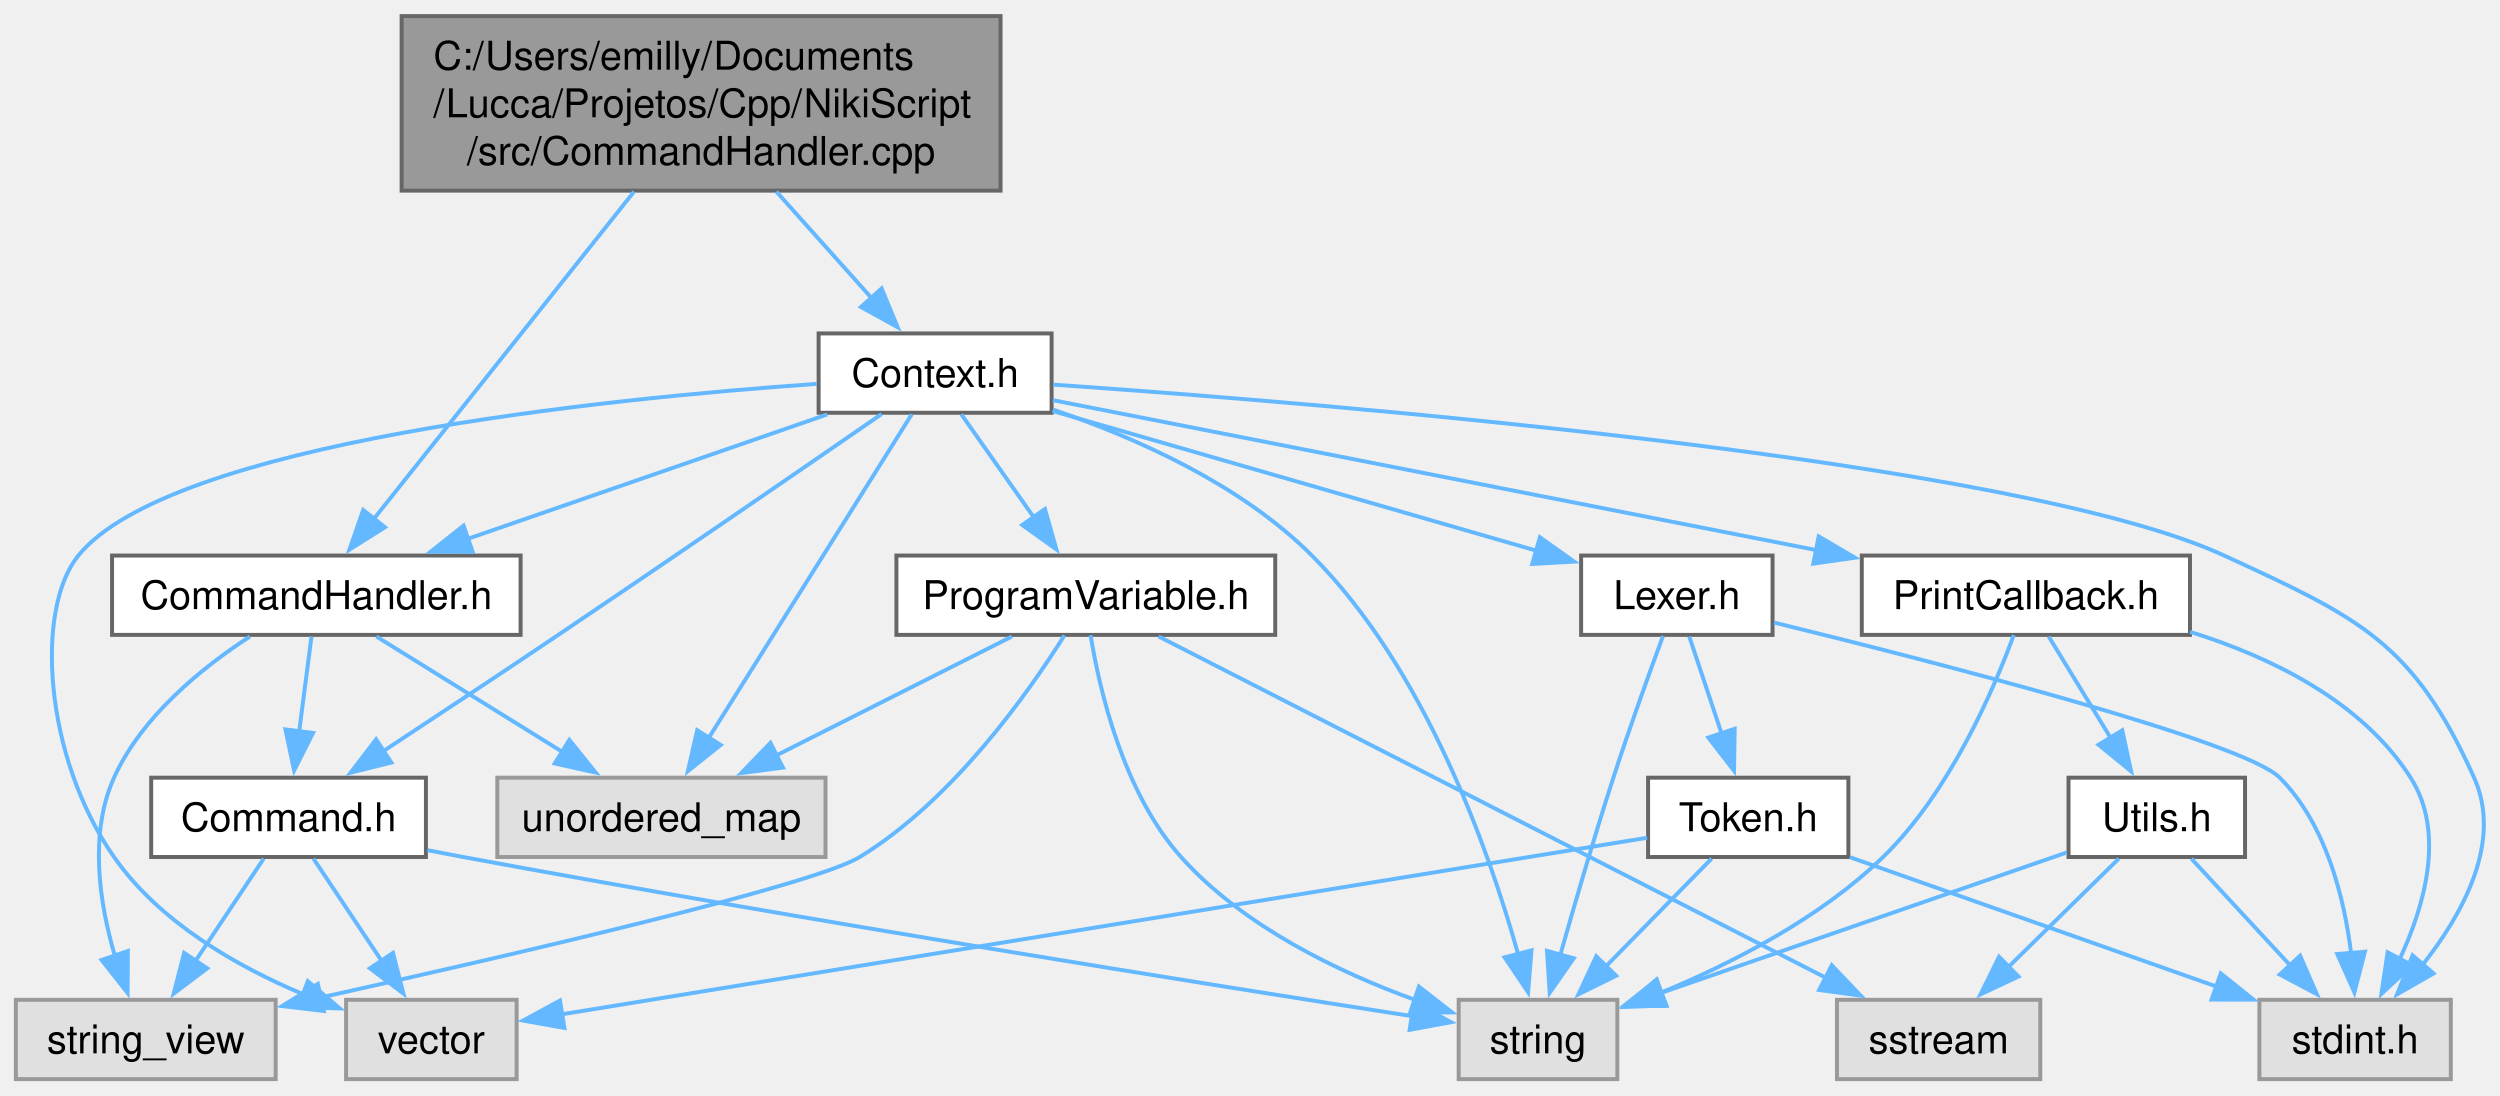
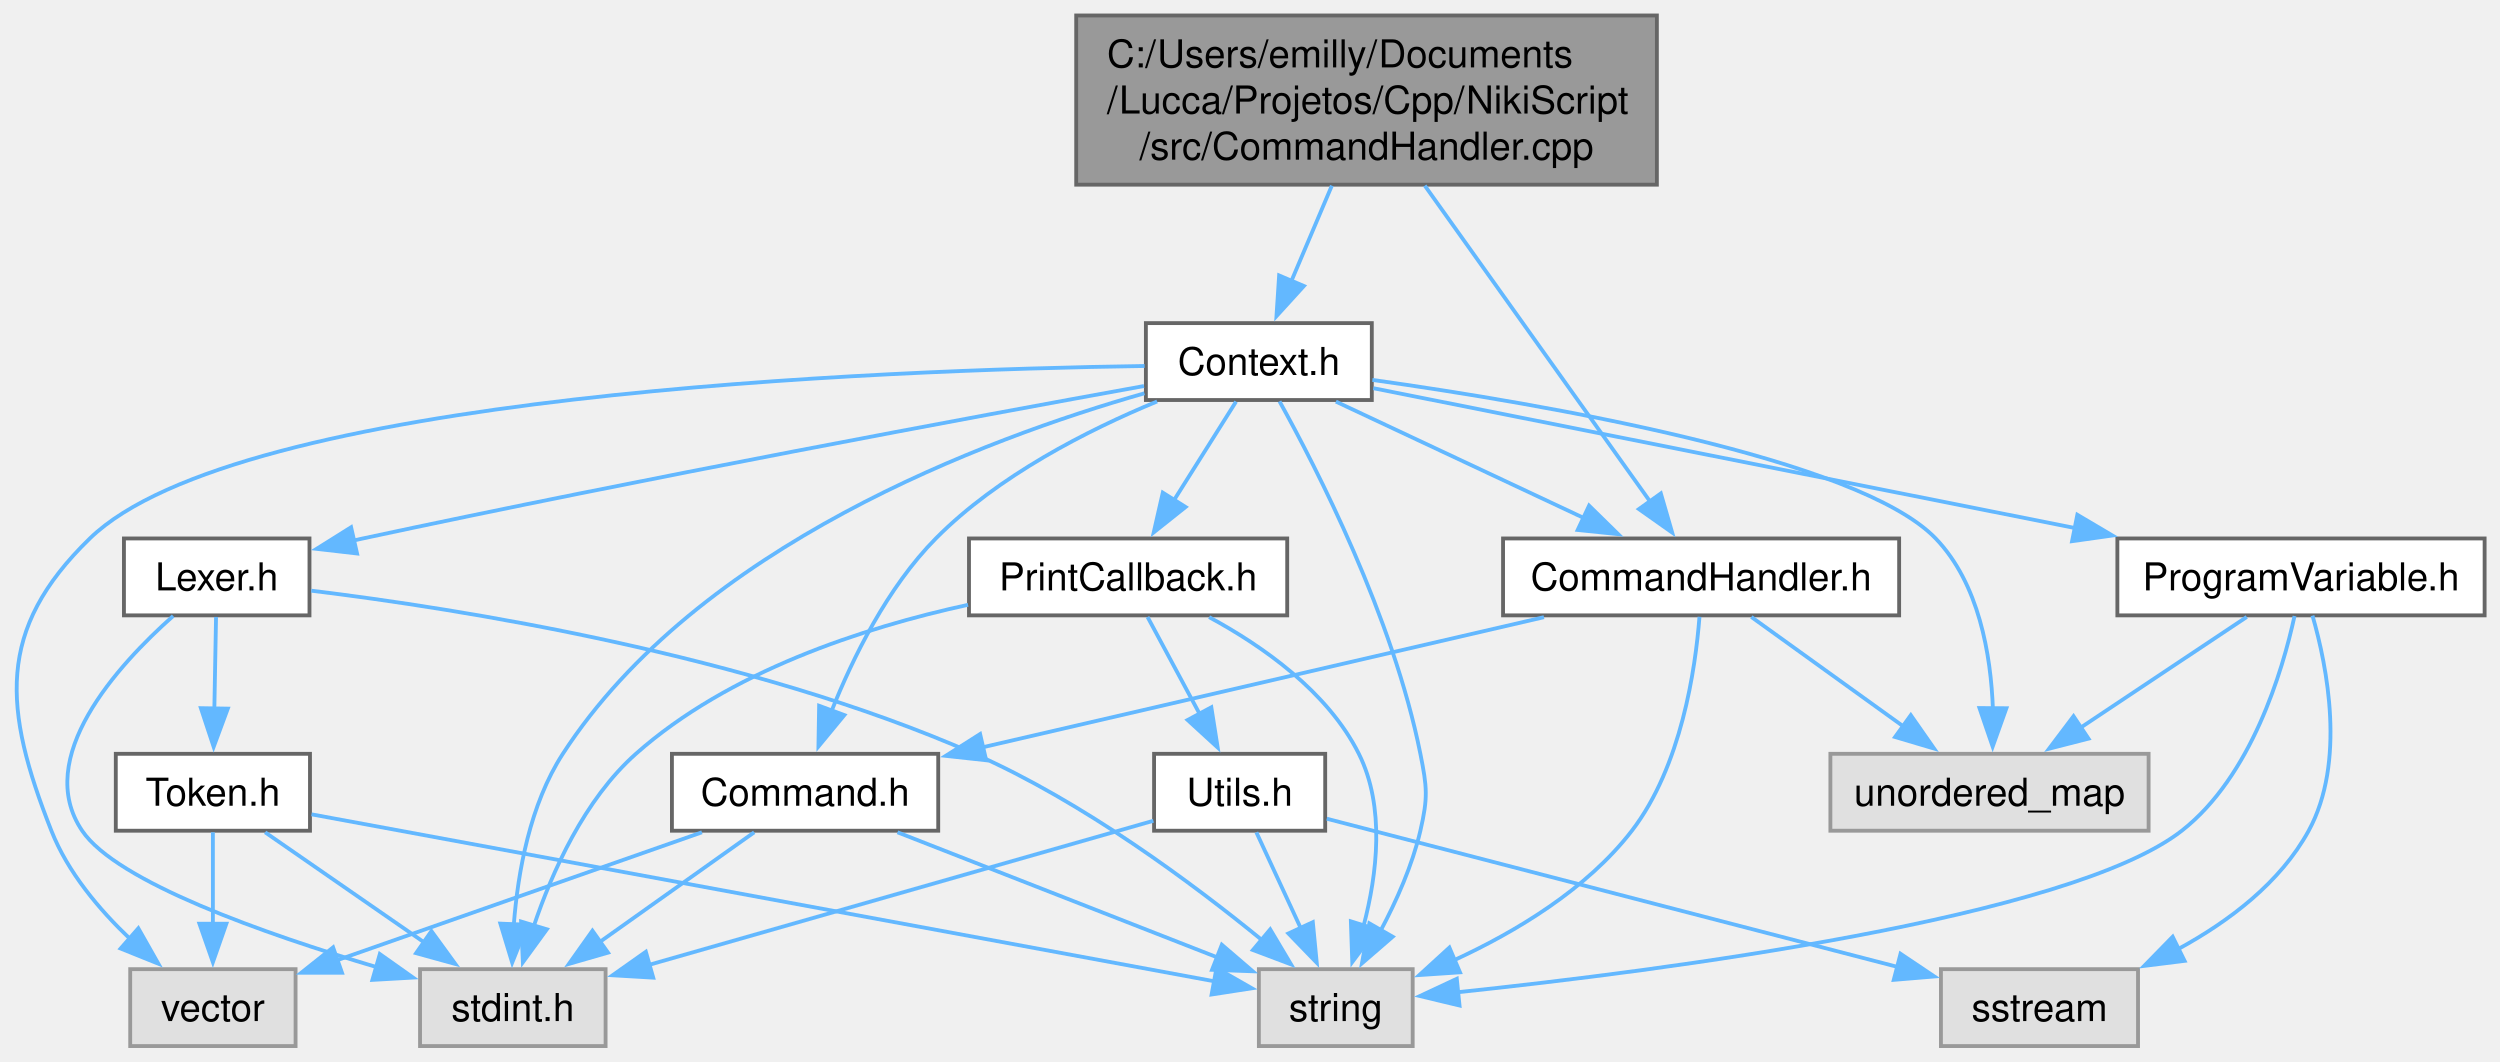
- <svg xmlns="http://www.w3.org/2000/svg" xmlns:xlink="http://www.w3.org/1999/xlink" width="630pt" height="276pt" viewBox="0.00 0.00 630.28 276.00">
+ <svg xmlns="http://www.w3.org/2000/svg" xmlns:xlink="http://www.w3.org/1999/xlink" width="650pt" height="276pt" viewBox="0.00 0.00 650.11 276.00">
  <g id="graph0" class="graph" transform="scale(1 1) rotate(0) translate(4 272)">
    <g id="Node000001" class="node">
      <g id="a_Node000001">
        <a xlink:title=" ">
-           <polygon fill="#999999" stroke="#666666" points="248.25,-268 97.25,-268 97.25,-224 248.25,-224 248.25,-268" />
-           <text text-anchor="start" x="105.25" y="-254.5" font-family="Helvetica,sans-Serif" font-size="10.00">C:/Users/emilly/Documents</text>
-           <text text-anchor="start" x="105.25" y="-242.5" font-family="Helvetica,sans-Serif" font-size="10.00">/Lucca/Projetos/Cpp/NikiScript</text>
-           <text text-anchor="middle" x="172.75" y="-230.5" font-family="Helvetica,sans-Serif" font-size="10.00">/src/CommandHandler.cpp</text>
+           <polygon fill="#999999" stroke="#666666" points="426.86,-268 275.86,-268 275.86,-224 426.86,-224 426.86,-268" />
+           <text text-anchor="start" x="283.86" y="-254.5" font-family="Helvetica,sans-Serif" font-size="10.00">C:/Users/emilly/Documents</text>
+           <text text-anchor="start" x="283.86" y="-242.5" font-family="Helvetica,sans-Serif" font-size="10.00">/Lucca/Projetos/Cpp/NikiScript</text>
+           <text text-anchor="middle" x="351.36" y="-230.5" font-family="Helvetica,sans-Serif" font-size="10.00">/src/CommandHandler.cpp</text>
        </a>
      </g>
    </g>
    <g id="Node000002" class="node">
      <g id="a_Node000002">
        <a xlink:href="_command_handler_8h.html" target="_top" xlink:title=" ">
-           <polygon fill="white" stroke="#666666" points="127.25,-132 24.25,-132 24.25,-112 127.25,-112 127.25,-132" />
-           <text text-anchor="middle" x="75.75" y="-118.5" font-family="Helvetica,sans-Serif" font-size="10.00">CommandHandler.h</text>
+           <polygon fill="white" stroke="#666666" points="489.86,-132 386.86,-132 386.86,-112 489.86,-112 489.86,-132" />
+           <text text-anchor="middle" x="438.36" y="-118.5" font-family="Helvetica,sans-Serif" font-size="10.00">CommandHandler.h</text>
        </a>
      </g>
    </g>
    <g id="edge1_Node000001_Node000002" class="edge">
      <g id="a_edge1_Node000001_Node000002">
        <a xlink:title=" ">
-           <path fill="none" stroke="#63b8ff" d="M155.85,-223.75C137.31,-200.42 107.84,-163.36 90.29,-141.29" />
-           <polygon fill="#63b8ff" stroke="#63b8ff" points="93.05,-139.14 84.09,-133.49 87.57,-143.49 93.05,-139.14" />
+           <path fill="none" stroke="#63b8ff" d="M366.51,-223.75C383.07,-200.53 409.33,-163.7 425.1,-141.59" />
+           <polygon fill="#63b8ff" stroke="#63b8ff" points="427.89,-143.71 430.84,-133.53 422.19,-139.64 427.89,-143.71" />
        </a>
      </g>
    </g>
    <g id="Node000008" class="node">
      <g id="a_Node000008">
        <a xlink:href="_context_8h.html" target="_top" xlink:title=" ">
-           <polygon fill="white" stroke="#666666" points="261.12,-188 202.38,-188 202.38,-168 261.12,-168 261.12,-188" />
-           <text text-anchor="middle" x="231.75" y="-174.5" font-family="Helvetica,sans-Serif" font-size="10.00">Context.h</text>
+           <polygon fill="white" stroke="#666666" points="352.73,-188 293.98,-188 293.98,-168 352.73,-168 352.73,-188" />
+           <text text-anchor="middle" x="323.36" y="-174.5" font-family="Helvetica,sans-Serif" font-size="10.00">Context.h</text>
        </a>
      </g>
    </g>
    <g id="edge8_Node000001_Node000008" class="edge">
      <g id="a_edge8_Node000001_Node000008">
        <a xlink:title=" ">
-           <path fill="none" stroke="#63b8ff" d="M191.74,-223.75C199.48,-215.1 208.32,-205.21 215.72,-196.93" />
-           <polygon fill="#63b8ff" stroke="#63b8ff" points="218.27,-199.34 222.32,-189.55 213.05,-194.67 218.27,-199.34" />
+           <path fill="none" stroke="#63b8ff" d="M342.34,-223.75C338.95,-215.75 335.1,-206.69 331.77,-198.83" />
+           <polygon fill="#63b8ff" stroke="#63b8ff" points="335.07,-197.65 327.94,-189.81 328.63,-200.39 335.07,-197.65" />
        </a>
      </g>
    </g>
    <g id="Node000003" class="node">
      <g id="a_Node000003">
        <a xlink:title=" ">
-           <polygon fill="#e0e0e0" stroke="#999999" points="204.12,-76 121.38,-76 121.38,-56 204.12,-56 204.12,-76" />
-           <text text-anchor="middle" x="162.75" y="-62.5" font-family="Helvetica,sans-Serif" font-size="10.00">unordered_map</text>
+           <polygon fill="#e0e0e0" stroke="#999999" points="554.73,-76 471.98,-76 471.98,-56 554.73,-56 554.73,-76" />
+           <text text-anchor="middle" x="513.36" y="-62.5" font-family="Helvetica,sans-Serif" font-size="10.00">unordered_map</text>
        </a>
      </g>
    </g>
    <g id="edge2_Node000002_Node000003" class="edge">
      <g id="a_edge2_Node000002_Node000003">
        <a xlink:title=" ">
-           <path fill="none" stroke="#63b8ff" d="M90.9,-111.59C103.8,-103.59 122.58,-91.93 137.71,-82.54" />
-           <polygon fill="#63b8ff" stroke="#63b8ff" points="139.54,-85.53 146.19,-77.28 135.85,-79.58 139.54,-85.53" />
+           <path fill="none" stroke="#63b8ff" d="M451.42,-111.59C462.32,-103.74 478.11,-92.38 491.01,-83.09" />
+           <polygon fill="#63b8ff" stroke="#63b8ff" points="492.89,-86.05 498.96,-77.36 488.8,-80.37 492.89,-86.05" />
        </a>
      </g>
    </g>
    <g id="Node000004" class="node">
      <g id="a_Node000004">
        <a xlink:title=" ">
-           <polygon fill="#e0e0e0" stroke="#999999" points="65.5,-20 0,-20 0,0 65.5,0 65.5,-20" />
-           <text text-anchor="middle" x="32.75" y="-6.5" font-family="Helvetica,sans-Serif" font-size="10.00">string_view</text>
+           <polygon fill="#e0e0e0" stroke="#999999" points="363.36,-20 323.36,-20 323.36,0 363.36,0 363.36,-20" />
+           <text text-anchor="middle" x="343.36" y="-6.5" font-family="Helvetica,sans-Serif" font-size="10.00">string</text>
        </a>
      </g>
    </g>
    <g id="edge3_Node000002_Node000004" class="edge">
      <g id="a_edge3_Node000002_Node000004">
        <a xlink:title=" ">
-           <path fill="none" stroke="#63b8ff" d="M59.02,-111.6C47.01,-103.8 31.74,-91.5 24.75,-76 18.38,-61.88 21.06,-44.37 24.96,-31.08" />
-           <polygon fill="#63b8ff" stroke="#63b8ff" points="28.23,-32.31 28.17,-21.72 21.61,-30.04 28.23,-32.31" />
+           <path fill="none" stroke="#63b8ff" d="M437.94,-111.63C436.89,-98.05 433.21,-72.7 420.36,-56 408.61,-40.75 390.12,-29.7 374.2,-22.36" />
+           <polygon fill="#63b8ff" stroke="#63b8ff" points="375.66,-19.18 365.09,-18.47 372.91,-25.62 375.66,-19.18" />
        </a>
      </g>
    </g>
    <g id="Node000005" class="node">
      <g id="a_Node000005">
        <a xlink:href="_command_8h.html" target="_top" xlink:title=" ">
-           <polygon fill="white" stroke="#666666" points="103.38,-76 34.12,-76 34.12,-56 103.38,-56 103.38,-76" />
-           <text text-anchor="middle" x="68.75" y="-62.5" font-family="Helvetica,sans-Serif" font-size="10.00">Command.h</text>
+           <polygon fill="white" stroke="#666666" points="239.98,-76 170.73,-76 170.73,-56 239.98,-56 239.98,-76" />
+           <text text-anchor="middle" x="205.36" y="-62.5" font-family="Helvetica,sans-Serif" font-size="10.00">Command.h</text>
        </a>
      </g>
    </g>
    <g id="edge4_Node000002_Node000005" class="edge">
      <g id="a_edge4_Node000002_Node000005">
        <a xlink:title=" ">
-           <path fill="none" stroke="#63b8ff" d="M74.53,-111.59C73.67,-104.93 72.48,-95.75 71.4,-87.44" />
-           <polygon fill="#63b8ff" stroke="#63b8ff" points="74.91,-87.27 70.15,-77.8 67.96,-88.17 74.91,-87.27" />
+           <path fill="none" stroke="#63b8ff" d="M397.5,-111.53C356.74,-102.08 294.19,-87.59 251.62,-77.72" />
+           <polygon fill="#63b8ff" stroke="#63b8ff" points="252.45,-74.32 241.92,-75.47 250.87,-81.14 252.45,-74.32" />
        </a>
      </g>
    </g>
    <g id="edge6_Node000005_Node000004" class="edge">
      <g id="a_edge6_Node000005_Node000004">
        <a xlink:title=" ">
-           <path fill="none" stroke="#63b8ff" d="M62.48,-55.59C57.73,-48.47 51.05,-38.45 45.23,-29.72" />
-           <polygon fill="#63b8ff" stroke="#63b8ff" points="48.25,-27.94 39.79,-21.56 42.42,-31.82 48.25,-27.94" />
+           <path fill="none" stroke="#63b8ff" d="M229.39,-55.59C252.53,-46.54 287.62,-32.81 312.75,-22.98" />
+           <polygon fill="#63b8ff" stroke="#63b8ff" points="313.73,-26.35 321.77,-19.45 311.18,-19.83 313.73,-26.35" />
        </a>
      </g>
    </g>
    <g id="Node000006" class="node">
      <g id="a_Node000006">
        <a xlink:title=" ">
-           <polygon fill="#e0e0e0" stroke="#999999" points="126.25,-20 83.25,-20 83.25,0 126.25,0 126.25,-20" />
-           <text text-anchor="middle" x="104.75" y="-6.5" font-family="Helvetica,sans-Serif" font-size="10.00">vector</text>
+           <polygon fill="#e0e0e0" stroke="#999999" points="72.86,-20 29.86,-20 29.86,0 72.86,0 72.86,-20" />
+           <text text-anchor="middle" x="51.36" y="-6.5" font-family="Helvetica,sans-Serif" font-size="10.00">vector</text>
        </a>
      </g>
    </g>
    <g id="edge5_Node000005_Node000006" class="edge">
      <g id="a_edge5_Node000005_Node000006">
        <a xlink:title=" ">
-           <path fill="none" stroke="#63b8ff" d="M75.02,-55.59C79.77,-48.47 86.45,-38.45 92.27,-29.72" />
-           <polygon fill="#63b8ff" stroke="#63b8ff" points="95.08,-31.82 97.71,-21.56 89.25,-27.94 95.08,-31.82" />
+           <path fill="none" stroke="#63b8ff" d="M178.53,-55.59C152.06,-46.31 111.56,-32.11 83.41,-22.24" />
+           <polygon fill="#63b8ff" stroke="#63b8ff" points="84.93,-19.07 74.34,-19.06 82.62,-25.67 84.93,-19.07" />
        </a>
      </g>
    </g>
    <g id="Node000007" class="node">
      <g id="a_Node000007">
        <a xlink:title=" ">
-           <polygon fill="#e0e0e0" stroke="#999999" points="403.75,-20 363.75,-20 363.75,0 403.75,0 403.75,-20" />
-           <text text-anchor="middle" x="383.75" y="-6.5" font-family="Helvetica,sans-Serif" font-size="10.00">string</text>
+           <polygon fill="#e0e0e0" stroke="#999999" points="153.48,-20 105.23,-20 105.23,0 153.48,0 153.48,-20" />
+           <text text-anchor="middle" x="129.36" y="-6.5" font-family="Helvetica,sans-Serif" font-size="10.00">stdint.h</text>
        </a>
      </g>
    </g>
    <g id="edge7_Node000005_Node000007" class="edge">
      <g id="a_edge7_Node000005_Node000007">
        <a xlink:title=" ">
-           <path fill="none" stroke="#63b8ff" d="M103.79,-57.71C106.82,-57.12 109.84,-56.54 112.75,-56 199.15,-40 301.54,-23.72 352.17,-15.85" />
-           <polygon fill="#63b8ff" stroke="#63b8ff" points="352.46,-19.35 361.81,-14.36 351.39,-12.43 352.46,-19.35" />
+           <path fill="none" stroke="#63b8ff" d="M192.12,-55.59C181.07,-47.74 165.07,-36.38 152,-27.09" />
+           <polygon fill="#63b8ff" stroke="#63b8ff" points="154.11,-24.3 143.93,-21.36 150.06,-30 154.11,-24.3" />
        </a>
      </g>
    </g>
    <g id="edge14_Node000008_Node000002" class="edge">
      <g id="a_edge14_Node000008_Node000002">
        <a xlink:title=" ">
-           <path fill="none" stroke="#63b8ff" d="M204.58,-167.59C179.45,-158.9 141.87,-145.89 113.77,-136.16" />
-           <polygon fill="#63b8ff" stroke="#63b8ff" points="115.16,-132.94 104.57,-132.97 112.87,-139.55 115.16,-132.94" />
+           <path fill="none" stroke="#63b8ff" d="M343.39,-167.59C361.17,-159.24 387.42,-146.92 407.82,-137.34" />
+           <polygon fill="#63b8ff" stroke="#63b8ff" points="409.23,-140.54 416.8,-133.12 406.26,-134.21 409.23,-140.54" />
        </a>
      </g>
    </g>
    <g id="edge12_Node000008_Node000003" class="edge">
      <g id="a_edge12_Node000008_Node000003">
        <a xlink:title=" ">
-           <path fill="none" stroke="#63b8ff" d="M225.87,-167.62C214.56,-149.6 189.61,-109.81 174.68,-86.02" />
-           <polygon fill="#63b8ff" stroke="#63b8ff" points="177.7,-84.25 169.42,-77.64 171.77,-87.97 177.7,-84.25" />
+           <path fill="none" stroke="#63b8ff" d="M352.88,-173.23C397.56,-166.93 479.29,-152.85 499.36,-132 510.62,-120.29 513.73,-101.81 514.25,-87.54" />
+           <polygon fill="#63b8ff" stroke="#63b8ff" points="517.75,-87.85 514.18,-77.87 510.75,-87.9 517.75,-87.85" />
+         </a>
+       </g>
+     </g>
+     <g id="edge11_Node000008_Node000004" class="edge">
+       <g id="a_edge11_Node000008_Node000004">
+         <a xlink:title=" ">
+           <path fill="none" stroke="#63b8ff" d="M328.73,-167.65C338.37,-150.29 358.25,-111.57 365.36,-76 367.1,-67.28 367.36,-64.66 365.36,-56 363.28,-47.02 359.15,-37.76 355.02,-29.99" />
+           <polygon fill="#63b8ff" stroke="#63b8ff" points="358.16,-28.43 350.16,-21.5 352.09,-31.91 358.16,-28.43" />
        </a>
      </g>
    </g>
    <g id="edge13_Node000008_Node000005" class="edge">
      <g id="a_edge13_Node000008_Node000005">
        <a xlink:title=" ">
-           <path fill="none" stroke="#63b8ff" d="M218.27,-167.68C199.89,-155 165.93,-131.64 136.75,-112 122.06,-102.11 105.48,-91.14 92.38,-82.51" />
-           <polygon fill="#63b8ff" stroke="#63b8ff" points="94.66,-79.82 84.38,-77.25 90.82,-85.67 94.66,-79.82" />
+           <path fill="none" stroke="#63b8ff" d="M296.9,-167.63C278.91,-160.2 255.54,-148.34 239.36,-132 226.75,-119.27 217.74,-100.92 212.17,-86.95" />
+           <polygon fill="#63b8ff" stroke="#63b8ff" points="215.57,-86.07 208.83,-77.9 209.01,-88.49 215.57,-86.07" />
        </a>
      </g>
    </g>
    <g id="edge9_Node000008_Node000006" class="edge">
      <g id="a_edge9_Node000008_Node000006">
        <a xlink:title=" ">
-           <path fill="none" stroke="#63b8ff" d="M201.93,-175.29C148.28,-171.52 38.89,-160.46 15.75,-132 4.78,-118.5 7.04,-81.4 24.75,-56 36.19,-39.59 55.64,-28.46 72.5,-21.37" />
-           <polygon fill="#63b8ff" stroke="#63b8ff" points="73.61,-24.69 81.68,-17.82 71.09,-18.16 73.61,-24.69" />
-         </a>
-       </g>
-     </g>
-     <g id="edge11_Node000008_Node000007" class="edge">
-       <g id="a_edge11_Node000008_Node000007">
-         <a xlink:title=" ">
-           <path fill="none" stroke="#63b8ff" d="M261.47,-168.79C281.98,-161.85 308.7,-150.09 326.75,-132 355.35,-103.34 371.44,-57.58 378.79,-31.31" />
-           <polygon fill="#63b8ff" stroke="#63b8ff" points="382.1,-32.47 381.25,-21.91 375.33,-30.7 382.1,-32.47" />
+           <path fill="none" stroke="#63b8ff" d="M293.64,-176.85C224.94,-175.85 58.02,-169.53 19.36,-132 -5.09,-108.27 -3.14,-87.7 9.36,-56 13.61,-45.19 21.83,-35.45 29.87,-27.82" />
+           <polygon fill="#63b8ff" stroke="#63b8ff" points="31.97,-30.63 37.19,-21.41 27.36,-25.36 31.97,-30.63" />
+         </a>
+       </g>
+     </g>
+     <g id="edge10_Node000008_Node000007" class="edge">
+       <g id="a_edge10_Node000008_Node000007">
+         <a xlink:title=" ">
+           <path fill="none" stroke="#63b8ff" d="M293.6,-169.75C251.95,-157.88 177.43,-130.03 142.36,-76 133.81,-62.83 130.68,-45.24 129.62,-31.68" />
+           <polygon fill="#63b8ff" stroke="#63b8ff" points="133.12,-31.54 129.19,-21.7 126.12,-31.84 133.12,-31.54" />
        </a>
      </g>
    </g>
    <g id="Node000009" class="node">
      <g id="a_Node000009">
-         <a xlink:title=" ">
-           <polygon fill="#e0e0e0" stroke="#999999" points="613.88,-20 565.62,-20 565.62,0 613.88,0 613.88,-20" />
-           <text text-anchor="middle" x="589.75" y="-6.5" font-family="Helvetica,sans-Serif" font-size="10.00">stdint.h</text>
-         </a>
-       </g>
-     </g>
-     <g id="edge10_Node000008_Node000009" class="edge">
-       <g id="a_edge10_Node000008_Node000009">
-         <a xlink:title=" ">
-           <path fill="none" stroke="#63b8ff" d="M261.54,-175.09C331.51,-170.25 504.38,-156.15 556.75,-132 590.77,-116.31 604.4,-110.18 619.75,-76 626.96,-59.94 617.01,-41.76 606.68,-28.71" />
-           <polygon fill="#63b8ff" stroke="#63b8ff" points="609.52,-26.64 600.32,-21.37 604.23,-31.22 609.52,-26.64" />
+         <a xlink:href="_print_callback_8h.html" target="_top" xlink:title=" ">
+           <polygon fill="white" stroke="#666666" points="330.73,-132 247.98,-132 247.98,-112 330.73,-112 330.73,-132" />
+           <text text-anchor="middle" x="289.36" y="-118.5" font-family="Helvetica,sans-Serif" font-size="10.00">PrintCallback.h</text>
+         </a>
+       </g>
+     </g>
+     <g id="edge15_Node000008_Node000009" class="edge">
+       <g id="a_edge15_Node000008_Node000009">
+         <a xlink:title=" ">
+           <path fill="none" stroke="#63b8ff" d="M317.43,-167.59C313,-160.55 306.78,-150.67 301.32,-142" />
+           <polygon fill="#63b8ff" stroke="#63b8ff" points="304.31,-140.18 296.02,-133.58 298.38,-143.91 304.31,-140.18" />
+         </a>
+       </g>
+     </g>
+     <g id="Node000012" class="node">
+       <g id="a_Node000012">
+         <a xlink:href="_program_variable_8h.html" target="_top" xlink:title=" ">
+           <polygon fill="white" stroke="#666666" points="642.11,-132 546.61,-132 546.61,-112 642.11,-112 642.11,-132" />
+           <text text-anchor="middle" x="594.36" y="-118.5" font-family="Helvetica,sans-Serif" font-size="10.00">ProgramVariable.h</text>
+         </a>
+       </g>
+     </g>
+     <g id="edge22_Node000008_Node000012" class="edge">
+       <g id="a_edge22_Node000008_Node000012">
+         <a xlink:title=" ">
+           <path fill="none" stroke="#63b8ff" d="M353.13,-171.07C396.87,-162.35 479.36,-145.91 535.58,-134.71" />
+           <polygon fill="#63b8ff" stroke="#63b8ff" points="536.2,-138.16 545.32,-132.77 534.83,-131.29 536.2,-138.16" />
+         </a>
+       </g>
+     </g>
+     <g id="Node000013" class="node">
+       <g id="a_Node000013">
+         <a xlink:href="_lexer_8h.html" target="_top" xlink:title=" ">
+           <polygon fill="white" stroke="#666666" points="76.48,-132 28.23,-132 28.23,-112 76.48,-112 76.48,-132" />
+           <text text-anchor="middle" x="52.36" y="-118.5" font-family="Helvetica,sans-Serif" font-size="10.00">Lexer.h</text>
+         </a>
+       </g>
+     </g>
+     <g id="edge26_Node000008_Node000013" class="edge">
+       <g id="a_edge26_Node000008_Node000013">
+         <a xlink:title=" ">
+           <path fill="none" stroke="#63b8ff" d="M293.48,-171.64C249.07,-163.59 163.06,-147.62 90.36,-132 89.53,-131.82 88.71,-131.64 87.87,-131.46" />
+           <polygon fill="#63b8ff" stroke="#63b8ff" points="88.85,-128.09 78.33,-129.3 87.3,-134.92 88.85,-128.09" />
+         </a>
+       </g>
+     </g>
+     <g id="edge17_Node000009_Node000004" class="edge">
+       <g id="a_edge17_Node000009_Node000004">
+         <a xlink:title=" ">
+           <path fill="none" stroke="#63b8ff" d="M310.43,-111.54C324.27,-104.06 341.26,-92.19 349.36,-76 356.26,-62.19 354.11,-44.66 350.6,-31.29" />
+           <polygon fill="#63b8ff" stroke="#63b8ff" points="353.97,-30.35 347.65,-21.85 347.29,-32.43 353.97,-30.35" />
+         </a>
+       </g>
+     </g>
+     <g id="edge16_Node000009_Node000007" class="edge">
+       <g id="a_edge16_Node000009_Node000007">
+         <a xlink:title=" ">
+           <path fill="none" stroke="#63b8ff" d="M247.74,-114.75C220.46,-108.8 185.5,-97.42 161.36,-76 147.98,-64.13 139.59,-45.39 134.77,-31.08" />
+           <polygon fill="#63b8ff" stroke="#63b8ff" points="138.21,-30.36 131.97,-21.79 131.51,-32.38 138.21,-30.36" />
        </a>
      </g>
    </g>
    <g id="Node000010" class="node">
      <g id="a_Node000010">
-         <a xlink:href="_print_callback_8h.html" target="_top" xlink:title=" ">
-           <polygon fill="white" stroke="#666666" points="548.12,-132 465.38,-132 465.38,-112 548.12,-112 548.12,-132" />
-           <text text-anchor="middle" x="506.75" y="-118.5" font-family="Helvetica,sans-Serif" font-size="10.00">PrintCallback.h</text>
-         </a>
-       </g>
-     </g>
-     <g id="edge15_Node000008_Node000010" class="edge">
-       <g id="a_edge15_Node000008_Node000010">
-         <a xlink:title=" ">
-           <path fill="none" stroke="#63b8ff" d="M261.44,-171.17C307.53,-162.12 396.94,-144.56 454.14,-133.33" />
-           <polygon fill="#63b8ff" stroke="#63b8ff" points="454.51,-136.83 463.65,-131.46 453.16,-129.96 454.51,-136.83" />
-         </a>
-       </g>
-     </g>
-     <g id="Node000013" class="node">
-       <g id="a_Node000013">
-         <a xlink:href="_program_variable_8h.html" target="_top" xlink:title=" ">
-           <polygon fill="white" stroke="#666666" points="317.5,-132 222,-132 222,-112 317.5,-112 317.5,-132" />
-           <text text-anchor="middle" x="269.75" y="-118.5" font-family="Helvetica,sans-Serif" font-size="10.00">ProgramVariable.h</text>
-         </a>
-       </g>
-     </g>
-     <g id="edge22_Node000008_Node000013" class="edge">
-       <g id="a_edge22_Node000008_Node000013">
-         <a xlink:title=" ">
-           <path fill="none" stroke="#63b8ff" d="M238.37,-167.59C243.44,-160.39 250.59,-150.23 256.78,-141.43" />
-           <polygon fill="#63b8ff" stroke="#63b8ff" points="259.44,-143.73 262.34,-133.54 253.72,-139.7 259.44,-143.73" />
+         <a xlink:href="_utils_8h.html" target="_top" xlink:title=" ">
+           <polygon fill="white" stroke="#666666" points="340.61,-76 296.11,-76 296.11,-56 340.61,-56 340.61,-76" />
+           <text text-anchor="middle" x="318.36" y="-62.5" font-family="Helvetica,sans-Serif" font-size="10.00">Utils.h</text>
+         </a>
+       </g>
+     </g>
+     <g id="edge18_Node000009_Node000010" class="edge">
+       <g id="a_edge18_Node000009_Node000010">
+         <a xlink:title=" ">
+           <path fill="none" stroke="#63b8ff" d="M294.41,-111.59C298.15,-104.63 303.38,-94.89 308,-86.29" />
+           <polygon fill="#63b8ff" stroke="#63b8ff" points="311,-88.1 312.65,-77.63 304.83,-84.79 311,-88.1" />
+         </a>
+       </g>
+     </g>
+     <g id="edge20_Node000010_Node000004" class="edge">
+       <g id="a_edge20_Node000010_Node000004">
+         <a xlink:title=" ">
+           <path fill="none" stroke="#63b8ff" d="M322.71,-55.59C325.9,-48.7 330.34,-39.1 334.29,-30.57" />
+           <polygon fill="#63b8ff" stroke="#63b8ff" points="337.39,-32.22 338.41,-21.67 331.04,-29.28 337.39,-32.22" />
+         </a>
+       </g>
+     </g>
+     <g id="edge19_Node000010_Node000007" class="edge">
+       <g id="a_edge19_Node000010_Node000007">
+         <a xlink:title=" ">
+           <path fill="none" stroke="#63b8ff" d="M295.93,-58.59C263.45,-49.31 202.99,-32.04 164.53,-21.05" />
+           <polygon fill="#63b8ff" stroke="#63b8ff" points="165.87,-17.79 155.29,-18.41 163.95,-24.52 165.87,-17.79" />
+         </a>
+       </g>
+     </g>
+     <g id="Node000011" class="node">
+       <g id="a_Node000011">
+         <a xlink:title=" ">
+           <polygon fill="#e0e0e0" stroke="#999999" points="551.98,-20 500.73,-20 500.73,0 551.98,0 551.98,-20" />
+           <text text-anchor="middle" x="526.36" y="-6.5" font-family="Helvetica,sans-Serif" font-size="10.00">sstream</text>
+         </a>
+       </g>
+     </g>
+     <g id="edge21_Node000010_Node000011" class="edge">
+       <g id="a_edge21_Node000010_Node000011">
+         <a xlink:title=" ">
+           <path fill="none" stroke="#63b8ff" d="M341.01,-59.12C376.7,-49.85 446.35,-31.77 489.37,-20.6" />
+           <polygon fill="#63b8ff" stroke="#63b8ff" points="490.22,-24 499.02,-18.1 488.46,-17.22 490.22,-24" />
+         </a>
+       </g>
+     </g>
+     <g id="edge25_Node000012_Node000003" class="edge">
+       <g id="a_edge25_Node000012_Node000003">
+         <a xlink:title=" ">
+           <path fill="none" stroke="#63b8ff" d="M580.25,-111.59C568.36,-103.67 551.09,-92.16 537.08,-82.82" />
+           <polygon fill="#63b8ff" stroke="#63b8ff" points="539.1,-79.95 528.83,-77.32 535.21,-85.78 539.1,-79.95" />
+         </a>
+       </g>
+     </g>
+     <g id="edge23_Node000012_Node000004" class="edge">
+       <g id="a_edge23_Node000012_Node000004">
+         <a xlink:title=" ">
+           <path fill="none" stroke="#63b8ff" d="M592.68,-111.83C589.56,-97.55 581.48,-70.17 563.36,-56 534.38,-33.34 428.56,-19.63 374.94,-13.99" />
+           <polygon fill="#63b8ff" stroke="#63b8ff" points="375.54,-10.54 365.24,-13.01 374.83,-17.5 375.54,-10.54" />
+         </a>
+       </g>
+     </g>
+     <g id="edge24_Node000012_Node000011" class="edge">
+       <g id="a_edge24_Node000012_Node000011">
+         <a xlink:title=" ">
+           <path fill="none" stroke="#63b8ff" d="M597.35,-111.93C601.15,-98.73 606.09,-73.84 596.36,-56 588.98,-42.49 575.62,-32.43 562.54,-25.29" />
+           <polygon fill="#63b8ff" stroke="#63b8ff" points="564.09,-22.16 553.58,-20.85 560.99,-28.43 564.09,-22.16" />
+         </a>
+       </g>
+     </g>
+     <g id="edge28_Node000013_Node000004" class="edge">
+       <g id="a_edge28_Node000013_Node000004">
+         <a xlink:title=" ">
+           <path fill="none" stroke="#63b8ff" d="M76.94,-118.42C115.18,-113.75 190.6,-101.87 249.36,-76 277.65,-63.54 306.33,-42.16 324.44,-27.34" />
+           <polygon fill="#63b8ff" stroke="#63b8ff" points="326.31,-30.35 331.73,-21.24 321.81,-24.98 326.31,-30.35" />
+         </a>
+       </g>
+     </g>
+     <g id="edge27_Node000013_Node000007" class="edge">
+       <g id="a_edge27_Node000013_Node000007">
+         <a xlink:title=" ">
+           <path fill="none" stroke="#63b8ff" d="M41.03,-111.84C26.49,-98.94 4.58,-74.9 17.36,-56 26.36,-42.68 64.79,-29.17 94.14,-20.47" />
+           <polygon fill="#63b8ff" stroke="#63b8ff" points="94.77,-23.93 103.42,-17.81 92.84,-17.21 94.77,-23.93" />
        </a>
      </g>
    </g>
    <g id="Node000014" class="node">
      <g id="a_Node000014">
-         <a xlink:href="_lexer_8h.html" target="_top" xlink:title=" ">
-           <polygon fill="white" stroke="#666666" points="442.88,-132 394.62,-132 394.62,-112 442.88,-112 442.88,-132" />
-           <text text-anchor="middle" x="418.75" y="-118.5" font-family="Helvetica,sans-Serif" font-size="10.00">Lexer.h</text>
-         </a>
-       </g>
-     </g>
-     <g id="edge27_Node000008_Node000014" class="edge">
-       <g id="a_edge27_Node000008_Node000014">
-         <a xlink:title=" ">
-           <path fill="none" stroke="#63b8ff" d="M261.38,-168.44C294.56,-158.86 348.28,-143.35 383.57,-133.16" />
-           <polygon fill="#63b8ff" stroke="#63b8ff" points="384.23,-136.61 392.87,-130.47 382.29,-129.89 384.23,-136.61" />
-         </a>
-       </g>
-     </g>
-     <g id="edge17_Node000010_Node000007" class="edge">
-       <g id="a_edge17_Node000010_Node000007">
-         <a xlink:title=" ">
-           <path fill="none" stroke="#63b8ff" d="M503.69,-111.95C498.68,-98.31 487.59,-72.36 470.75,-56 454.9,-40.59 432.7,-29.23 414.7,-21.77" />
-           <polygon fill="#63b8ff" stroke="#63b8ff" points="416.13,-18.57 405.54,-18.19 413.58,-25.09 416.13,-18.57" />
-         </a>
-       </g>
-     </g>
-     <g id="edge16_Node000010_Node000009" class="edge">
-       <g id="a_edge16_Node000010_Node000009">
-         <a xlink:title=" ">
-           <path fill="none" stroke="#63b8ff" d="M548.14,-112.77C568.59,-106.39 591.46,-95.25 603.75,-76 612.57,-62.18 607.3,-43.69 600.85,-29.96" />
-           <polygon fill="#63b8ff" stroke="#63b8ff" points="604.14,-28.7 596.38,-21.49 597.95,-31.97 604.14,-28.7" />
-         </a>
-       </g>
-     </g>
-     <g id="Node000011" class="node">
-       <g id="a_Node000011">
-         <a xlink:href="_utils_8h.html" target="_top" xlink:title=" ">
-           <polygon fill="white" stroke="#666666" points="562,-76 517.5,-76 517.5,-56 562,-56 562,-76" />
-           <text text-anchor="middle" x="539.75" y="-62.5" font-family="Helvetica,sans-Serif" font-size="10.00">Utils.h</text>
-         </a>
-       </g>
-     </g>
-     <g id="edge18_Node000010_Node000011" class="edge">
-       <g id="a_edge18_Node000010_Node000011">
-         <a xlink:title=" ">
-           <path fill="none" stroke="#63b8ff" d="M512.5,-111.59C516.8,-104.55 522.84,-94.67 528.14,-86" />
-           <polygon fill="#63b8ff" stroke="#63b8ff" points="531.05,-87.95 533.28,-77.59 525.08,-84.3 531.05,-87.95" />
-         </a>
-       </g>
-     </g>
-     <g id="edge20_Node000011_Node000007" class="edge">
-       <g id="a_edge20_Node000011_Node000007">
-         <a xlink:title=" ">
-           <path fill="none" stroke="#63b8ff" d="M517.07,-57.15C490.09,-47.81 444.93,-32.18 414.75,-21.73" />
-           <polygon fill="#63b8ff" stroke="#63b8ff" points="416,-18.46 405.41,-18.5 413.71,-25.08 416,-18.46" />
-         </a>
-       </g>
-     </g>
-     <g id="edge19_Node000011_Node000009" class="edge">
-       <g id="a_edge19_Node000011_Node000009">
-         <a xlink:title=" ">
-           <path fill="none" stroke="#63b8ff" d="M548.46,-55.59C555.34,-48.16 565.14,-37.58 573.47,-28.58" />
-           <polygon fill="#63b8ff" stroke="#63b8ff" points="575.89,-31.12 580.11,-21.41 570.75,-26.37 575.89,-31.12" />
-         </a>
-       </g>
-     </g>
-     <g id="Node000012" class="node">
-       <g id="a_Node000012">
-         <a xlink:title=" ">
-           <polygon fill="#e0e0e0" stroke="#999999" points="510.38,-20 459.12,-20 459.12,0 510.38,0 510.38,-20" />
-           <text text-anchor="middle" x="484.75" y="-6.5" font-family="Helvetica,sans-Serif" font-size="10.00">sstream</text>
-         </a>
-       </g>
-     </g>
-     <g id="edge21_Node000011_Node000012" class="edge">
-       <g id="a_edge21_Node000011_Node000012">
-         <a xlink:title=" ">
-           <path fill="none" stroke="#63b8ff" d="M530.17,-55.59C522.52,-48.08 511.59,-37.35 502.37,-28.3" />
-           <polygon fill="#63b8ff" stroke="#63b8ff" points="504.89,-25.87 495.3,-21.36 499.98,-30.86 504.89,-25.87" />
-         </a>
-       </g>
-     </g>
-     <g id="edge26_Node000013_Node000003" class="edge">
-       <g id="a_edge26_Node000013_Node000003">
-         <a xlink:title=" ">
-           <path fill="none" stroke="#63b8ff" d="M251.11,-111.59C234.72,-103.32 210.59,-91.14 191.69,-81.6" />
-           <polygon fill="#63b8ff" stroke="#63b8ff" points="193.39,-78.54 182.88,-77.16 190.24,-84.79 193.39,-78.54" />
-         </a>
-       </g>
-     </g>
-     <g id="edge24_Node000013_Node000004" class="edge">
-       <g id="a_edge24_Node000013_Node000004">
-         <a xlink:title=" ">
-           <path fill="none" stroke="#63b8ff" d="M264.35,-111.88C255.46,-97.67 236.32,-70.39 212.75,-56 201.11,-48.9 126.13,-31.51 76.69,-20.54" />
-           <polygon fill="#63b8ff" stroke="#63b8ff" points="77.64,-17.17 67.12,-18.43 76.13,-24 77.64,-17.17" />
-         </a>
-       </g>
-     </g>
-     <g id="edge23_Node000013_Node000007" class="edge">
-       <g id="a_edge23_Node000013_Node000007">
-         <a xlink:title=" ">
-           <path fill="none" stroke="#63b8ff" d="M270.95,-111.93C273.17,-98.28 279.14,-72.31 293.75,-56 309.44,-38.49 333.5,-26.95 352.81,-19.95" />
-           <polygon fill="#63b8ff" stroke="#63b8ff" points="353.73,-23.33 362.08,-16.82 351.49,-16.7 353.73,-23.33" />
-         </a>
-       </g>
-     </g>
-     <g id="edge25_Node000013_Node000012" class="edge">
-       <g id="a_edge25_Node000013_Node000012">
-         <a xlink:title=" ">
-           <path fill="none" stroke="#63b8ff" d="M288.08,-111.62C325.61,-92.42 411.41,-48.52 456.26,-25.58" />
-           <polygon fill="#63b8ff" stroke="#63b8ff" points="457.81,-28.71 465.12,-21.04 454.62,-22.48 457.81,-28.71" />
-         </a>
-       </g>
-     </g>
-     <g id="edge29_Node000014_Node000007" class="edge">
-       <g id="a_edge29_Node000014_Node000007">
-         <a xlink:title=" ">
-           <path fill="none" stroke="#63b8ff" d="M415.28,-111.75C411.93,-102.68 406.78,-88.46 402.75,-76 397.92,-61.08 392.97,-44.06 389.33,-31.18" />
-           <polygon fill="#63b8ff" stroke="#63b8ff" points="392.76,-30.46 386.7,-21.77 386.02,-32.34 392.76,-30.46" />
-         </a>
-       </g>
-     </g>
-     <g id="edge28_Node000014_Node000009" class="edge">
-       <g id="a_edge28_Node000014_Node000009">
-         <a xlink:title=" ">
-           <path fill="none" stroke="#63b8ff" d="M443.29,-115.1C483.92,-105.14 561.62,-85.16 570.75,-76 582.43,-64.28 587.01,-45.79 588.77,-31.53" />
-           <polygon fill="#63b8ff" stroke="#63b8ff" points="592.23,-32.12 589.57,-21.86 585.25,-31.54 592.23,-32.12" />
-         </a>
-       </g>
-     </g>
-     <g id="Node000015" class="node">
-       <g id="a_Node000015">
        <a xlink:href="_token_8h.html" target="_top" xlink:title=" ">
-           <polygon fill="white" stroke="#666666" points="462,-76 411.5,-76 411.5,-56 462,-56 462,-76" />
-           <text text-anchor="middle" x="436.75" y="-62.5" font-family="Helvetica,sans-Serif" font-size="10.00">Token.h</text>
-         </a>
-       </g>
-     </g>
-     <g id="edge30_Node000014_Node000015" class="edge">
-       <g id="a_edge30_Node000014_Node000015">
-         <a xlink:title=" ">
-           <path fill="none" stroke="#63b8ff" d="M421.89,-111.59C424.13,-104.86 427.24,-95.53 430.03,-87.15" />
-           <polygon fill="#63b8ff" stroke="#63b8ff" points="433.33,-88.33 433.17,-77.73 426.69,-86.11 433.33,-88.33" />
-         </a>
-       </g>
-     </g>
-     <g id="edge33_Node000015_Node000006" class="edge">
-       <g id="a_edge33_Node000015_Node000006">
-         <a xlink:title=" ">
-           <path fill="none" stroke="#63b8ff" d="M411.25,-60.85C351.66,-51.16 203.35,-27.04 137.34,-16.3" />
-           <polygon fill="#63b8ff" stroke="#63b8ff" points="138.3,-12.91 127.87,-14.76 137.18,-19.82 138.3,-12.91" />
-         </a>
-       </g>
-     </g>
-     <g id="edge32_Node000015_Node000007" class="edge">
-       <g id="a_edge32_Node000015_Node000007">
-         <a xlink:title=" ">
-           <path fill="none" stroke="#63b8ff" d="M427.52,-55.59C420.15,-48.08 409.62,-37.35 400.73,-28.3" />
-           <polygon fill="#63b8ff" stroke="#63b8ff" points="403.44,-26.06 393.94,-21.38 398.44,-30.97 403.44,-26.06" />
-         </a>
-       </g>
-     </g>
-     <g id="edge31_Node000015_Node000009" class="edge">
-       <g id="a_edge31_Node000015_Node000009">
-         <a xlink:title=" ">
-           <path fill="none" stroke="#63b8ff" d="M462.36,-55.96C487.74,-47 526.81,-33.21 554.99,-23.27" />
-           <polygon fill="#63b8ff" stroke="#63b8ff" points="555.88,-26.67 564.15,-20.04 553.55,-20.06 555.88,-26.67" />
+           <polygon fill="white" stroke="#666666" points="76.61,-76 26.11,-76 26.11,-56 76.61,-56 76.61,-76" />
+           <text text-anchor="middle" x="51.36" y="-62.5" font-family="Helvetica,sans-Serif" font-size="10.00">Token.h</text>
+         </a>
+       </g>
+     </g>
+     <g id="edge29_Node000013_Node000014" class="edge">
+       <g id="a_edge29_Node000013_Node000014">
+         <a xlink:title=" ">
+           <path fill="none" stroke="#63b8ff" d="M52.18,-111.59C52.06,-105.01 51.89,-95.96 51.74,-87.73" />
+           <polygon fill="#63b8ff" stroke="#63b8ff" points="55.24,-87.75 51.56,-77.81 48.24,-87.87 55.24,-87.75" />
+         </a>
+       </g>
+     </g>
+     <g id="edge31_Node000014_Node000004" class="edge">
+       <g id="a_edge31_Node000014_Node000004">
+         <a xlink:title=" ">
+           <path fill="none" stroke="#63b8ff" d="M77.01,-60.26C130.52,-50.36 253.88,-27.55 311.99,-16.8" />
+           <polygon fill="#63b8ff" stroke="#63b8ff" points="312.34,-20.29 321.54,-15.03 311.07,-13.41 312.34,-20.29" />
+         </a>
+       </g>
+     </g>
+     <g id="edge32_Node000014_Node000006" class="edge">
+       <g id="a_edge32_Node000014_Node000006">
+         <a xlink:title=" ">
+           <path fill="none" stroke="#63b8ff" d="M51.36,-55.59C51.36,-49.01 51.36,-39.96 51.36,-31.73" />
+           <polygon fill="#63b8ff" stroke="#63b8ff" points="54.86,-31.81 51.36,-21.81 47.86,-31.81 54.86,-31.81" />
+         </a>
+       </g>
+     </g>
+     <g id="edge30_Node000014_Node000007" class="edge">
+       <g id="a_edge30_Node000014_Node000007">
+         <a xlink:title=" ">
+           <path fill="none" stroke="#63b8ff" d="M64.94,-55.59C76.39,-47.67 93.02,-36.16 106.51,-26.82" />
+           <polygon fill="#63b8ff" stroke="#63b8ff" points="108.19,-29.91 114.42,-21.34 104.2,-24.16 108.19,-29.91" />
        </a>
      </g>
    </g>
  </g>
</svg>
